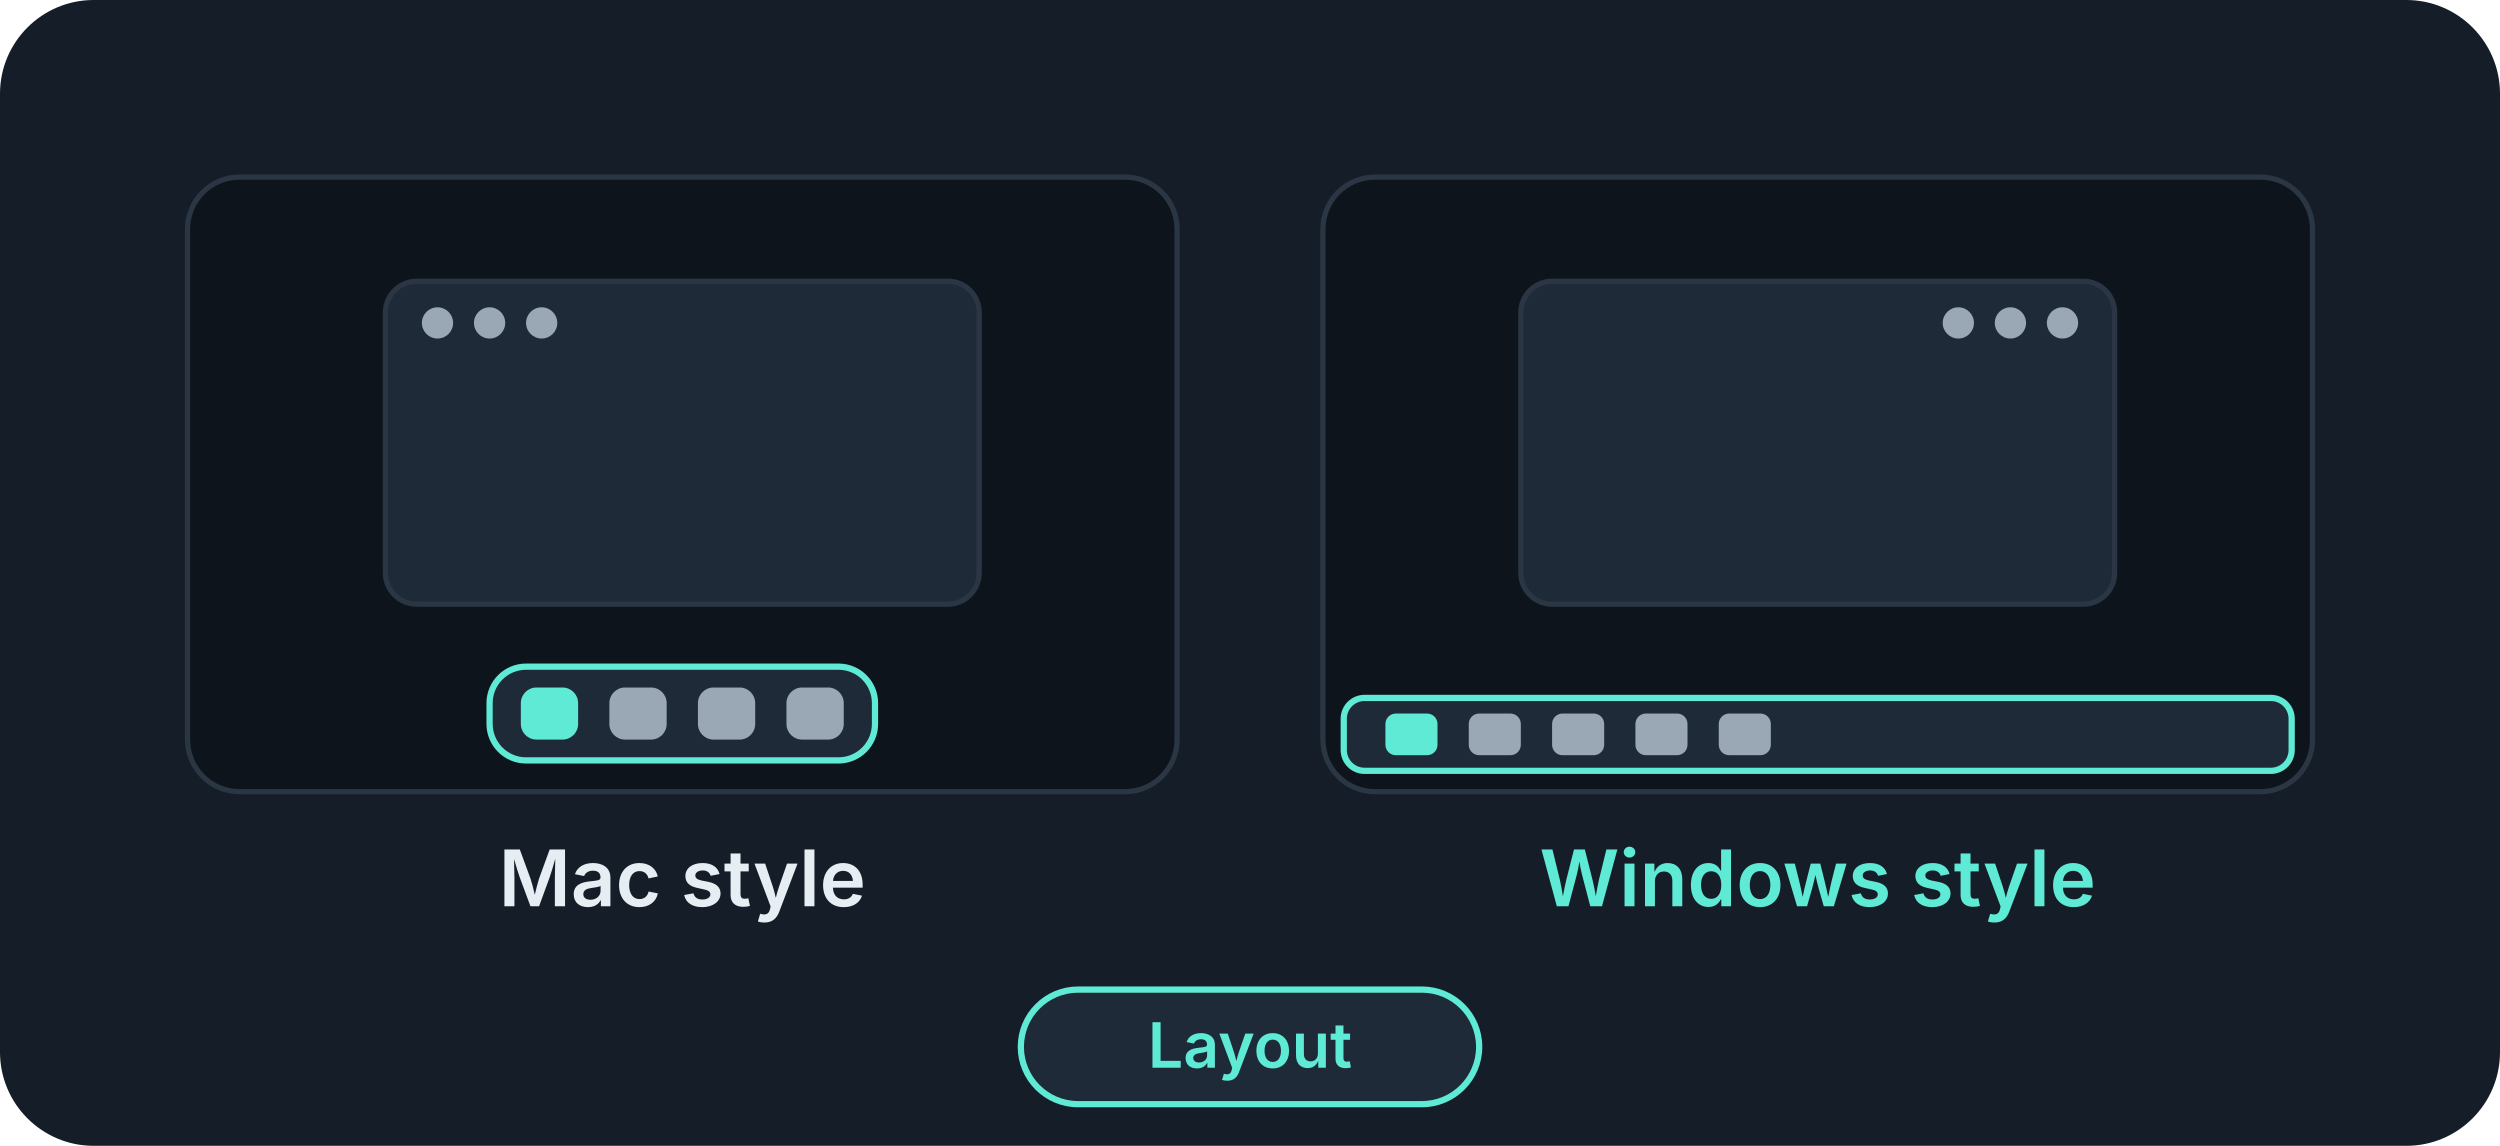
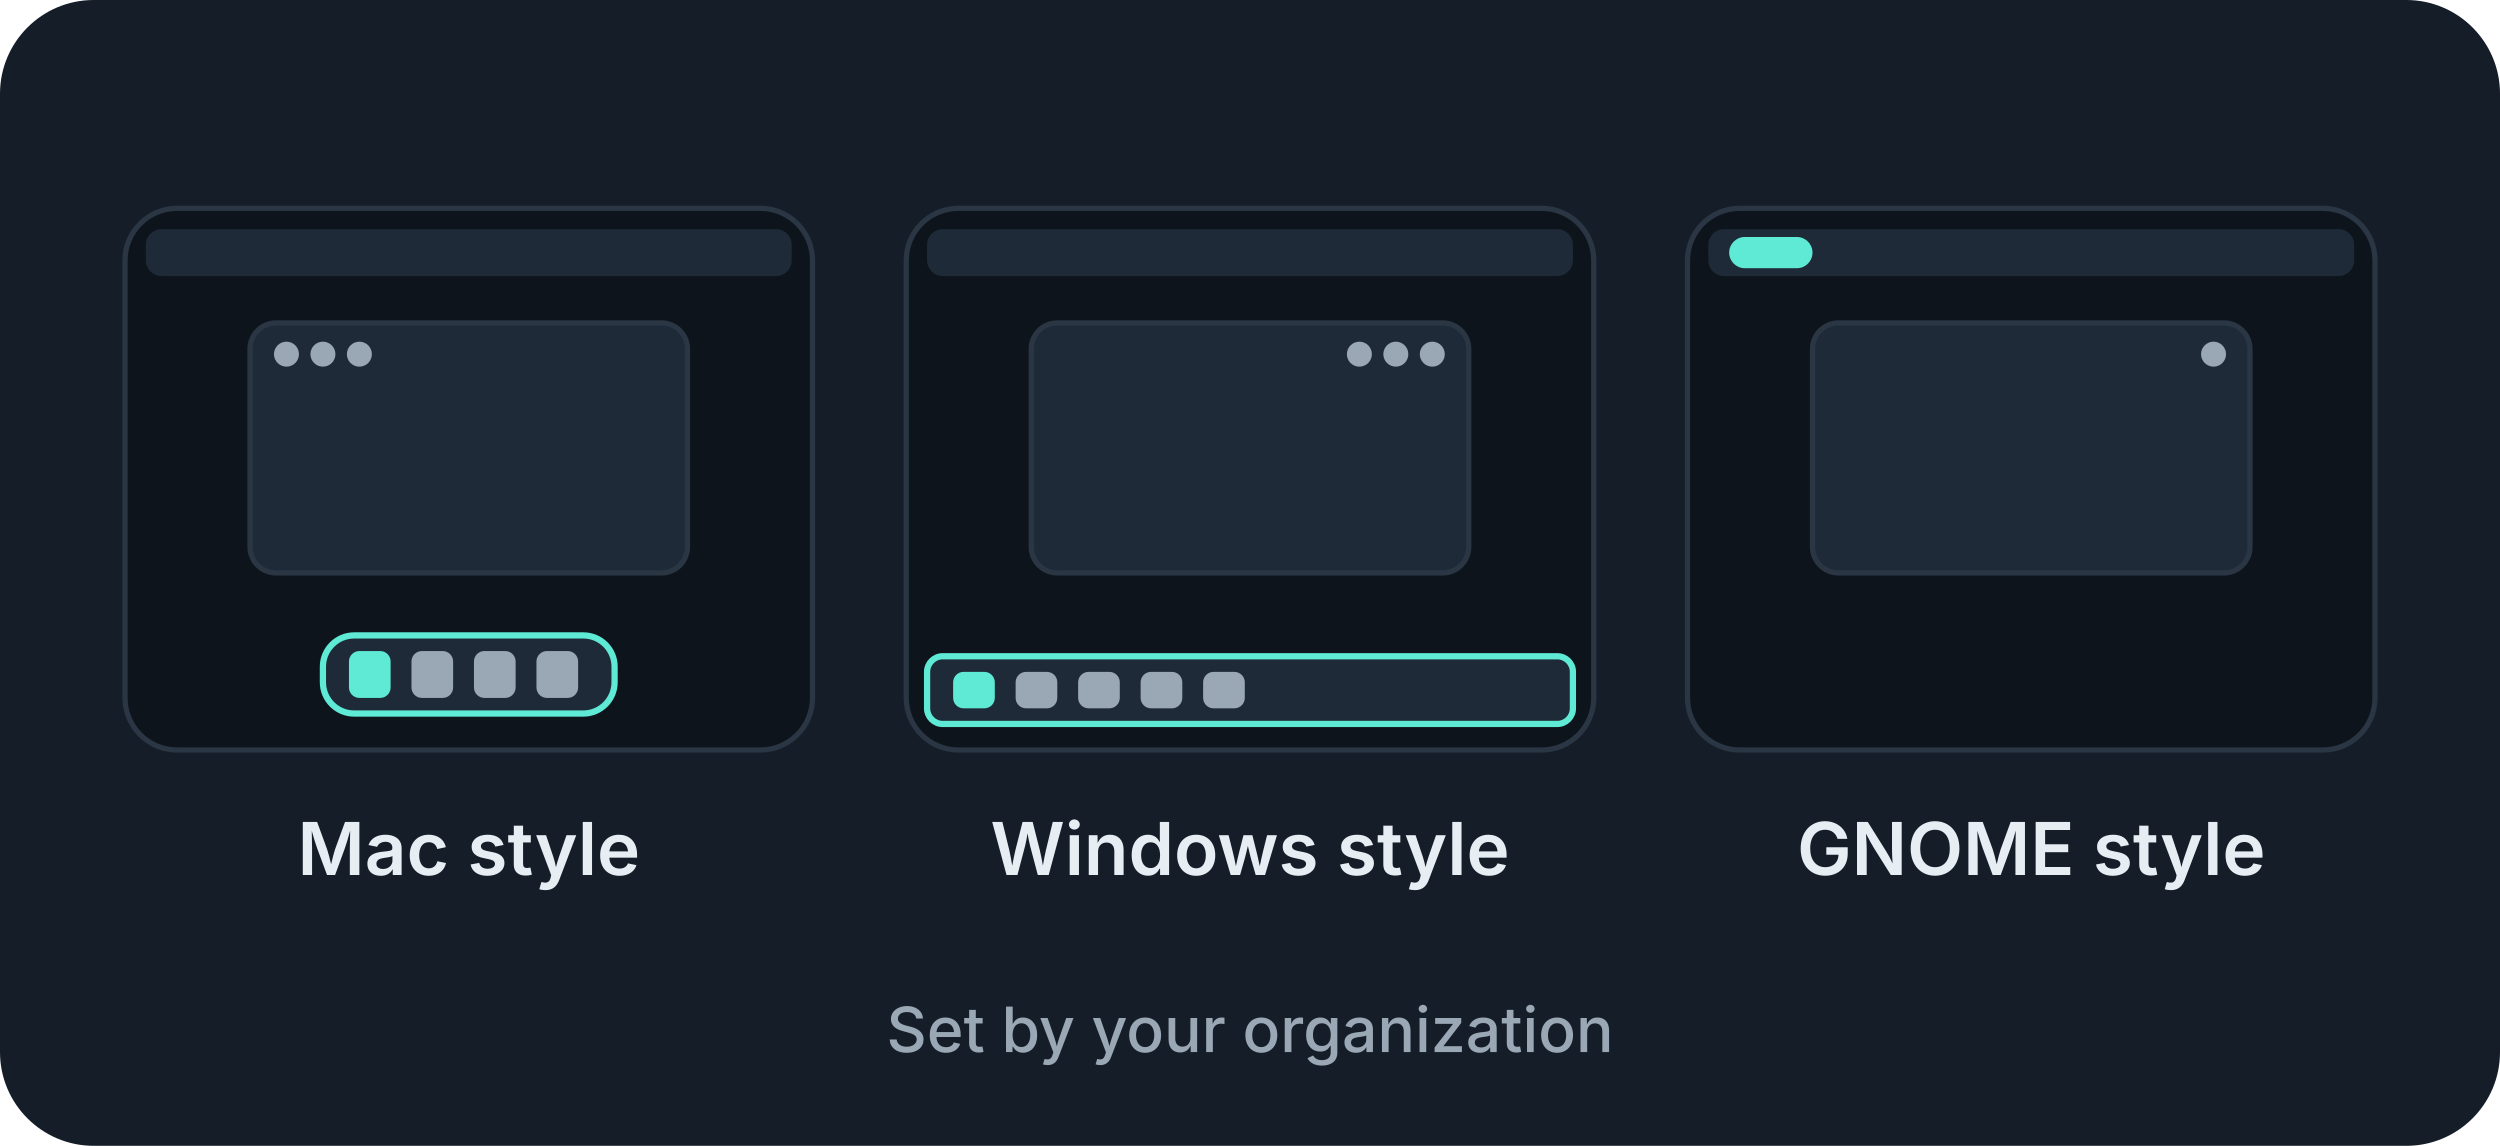
<svg xmlns="http://www.w3.org/2000/svg" viewBox="0 0 480 220" width="960" height="440">
  <rect width="480" height="220" rx="18" fill="#151D28" />
-   <rect x="36" y="34" width="190" height="118" rx="10" fill="#0E141C" stroke="#2A3644" />
-   <rect x="74" y="54" width="114" height="62" rx="6" fill="#1E2A38" stroke="#2A3644" />
-   <circle cx="84" cy="62" r="3" fill="#9AA7B4" />
-   <circle cx="94" cy="62" r="3" fill="#9AA7B4" />
-   <circle cx="104" cy="62" r="3" fill="#9AA7B4" />
-   <rect x="94" y="128" width="74" height="18" rx="7" fill="#1E2A38" stroke="#5EEAD4" stroke-width="1.2" />
-   <rect x="100" y="132" width="11" height="10" rx="3" fill="#5EEAD4" />
-   <rect x="117" y="132" width="11" height="10" rx="3" fill="#9AA7B4" />
-   <rect x="134" y="132" width="11" height="10" rx="3" fill="#9AA7B4" />
-   <rect x="151" y="132" width="11" height="10" rx="3" fill="#9AA7B4" />
-   <text x="131" y="174" font-family="Cantarell, Inter, sans-serif" font-size="15" font-weight="600" fill="#E6EDF3" text-anchor="middle">Mac style</text>
-   <rect x="254" y="34" width="190" height="118" rx="10" fill="#0E141C" stroke="#2A3644" />
-   <rect x="292" y="54" width="114" height="62" rx="6" fill="#1E2A38" stroke="#2A3644" />
-   <circle cx="376" cy="62" r="3" fill="#9AA7B4" />
-   <circle cx="386" cy="62" r="3" fill="#9AA7B4" />
-   <circle cx="396" cy="62" r="3" fill="#9AA7B4" />
-   <rect x="258" y="134" width="182" height="14" rx="4" fill="#1E2A38" stroke="#5EEAD4" stroke-width="1.2" />
-   <rect x="266" y="137" width="10" height="8" rx="2" fill="#5EEAD4" />
-   <rect x="282" y="137" width="10" height="8" rx="2" fill="#9AA7B4" />
-   <rect x="298" y="137" width="10" height="8" rx="2" fill="#9AA7B4" />
-   <rect x="314" y="137" width="10" height="8" rx="2" fill="#9AA7B4" />
-   <rect x="330" y="137" width="10" height="8" rx="2" fill="#9AA7B4" />
-   <text x="349" y="174" font-family="Cantarell, Inter, sans-serif" font-size="15" font-weight="600" fill="#5EEAD4" text-anchor="middle">Windows style</text>
-   <rect x="196" y="190" width="88" height="22" rx="11" fill="#1E2A38" stroke="#5EEAD4" stroke-width="1.2" />
-   <text x="240" y="205" font-family="Cantarell, Inter, sans-serif" font-size="12" font-weight="600" fill="#5EEAD4" text-anchor="middle">Layout</text>
+   <rect x="24" y="40" width="132" height="104" rx="10" fill="#0E141C" stroke="#2A3644" />
+   <rect x="28" y="44" width="124" height="9" rx="3" fill="#1E2A38" />
+   <rect x="48" y="62" width="84" height="48" rx="5" fill="#1E2A38" stroke="#2A3644" />
+   <circle cx="55" cy="68" r="2.4" fill="#9AA7B4" />
+   <circle cx="62" cy="68" r="2.4" fill="#9AA7B4" />
+   <circle cx="69" cy="68" r="2.4" fill="#9AA7B4" />
+   <rect x="62" y="122" width="56" height="15" rx="6" fill="#1E2A38" stroke="#5EEAD4" stroke-width="1.2" />
+   <rect x="67" y="125" width="8" height="9" rx="2" fill="#5EEAD4" />
+   <rect x="79" y="125" width="8" height="9" rx="2" fill="#9AA7B4" />
+   <rect x="91" y="125" width="8" height="9" rx="2" fill="#9AA7B4" />
+   <rect x="103" y="125" width="8" height="9" rx="2" fill="#9AA7B4" />
+   <text x="90.0" y="168" font-family="Cantarell, Inter, sans-serif" font-size="14" font-weight="600" fill="#E6EDF3" text-anchor="middle">Mac style</text>
+   <rect x="174" y="40" width="132" height="104" rx="10" fill="#0E141C" stroke="#2A3644" />
+   <rect x="178" y="44" width="124" height="9" rx="3" fill="#1E2A38" />
+   <rect x="198" y="62" width="84" height="48" rx="5" fill="#1E2A38" stroke="#2A3644" />
+   <circle cx="261" cy="68" r="2.4" fill="#9AA7B4" />
+   <circle cx="268" cy="68" r="2.4" fill="#9AA7B4" />
+   <circle cx="275" cy="68" r="2.4" fill="#9AA7B4" />
+   <rect x="178" y="126" width="124" height="13" rx="3" fill="#1E2A38" stroke="#5EEAD4" stroke-width="1.2" />
+   <rect x="183" y="129" width="8" height="7" rx="2" fill="#5EEAD4" />
+   <rect x="195" y="129" width="8" height="7" rx="2" fill="#9AA7B4" />
+   <rect x="207" y="129" width="8" height="7" rx="2" fill="#9AA7B4" />
+   <rect x="219" y="129" width="8" height="7" rx="2" fill="#9AA7B4" />
+   <rect x="231" y="129" width="8" height="7" rx="2" fill="#9AA7B4" />
+   <text x="240.0" y="168" font-family="Cantarell, Inter, sans-serif" font-size="14" font-weight="600" fill="#E6EDF3" text-anchor="middle">Windows style</text>
+   <rect x="324" y="40" width="132" height="104" rx="10" fill="#0E141C" stroke="#2A3644" />
+   <rect x="328" y="44" width="124" height="9" rx="3" fill="#1E2A38" />
+   <rect x="348" y="62" width="84" height="48" rx="5" fill="#1E2A38" stroke="#2A3644" />
+   <circle cx="425" cy="68" r="2.4" fill="#9AA7B4" />
+   <rect x="332" y="45.5" width="16" height="6" rx="3" fill="#5EEAD4" />
+   <text x="390.0" y="168" font-family="Cantarell, Inter, sans-serif" font-size="14" font-weight="600" fill="#E6EDF3" text-anchor="middle">GNOME style</text>
+   <text x="240" y="202" font-family="Cantarell, Inter, sans-serif" font-size="12" font-weight="500" fill="#9AA7B4" text-anchor="middle">Set by your organization</text>
</svg>
